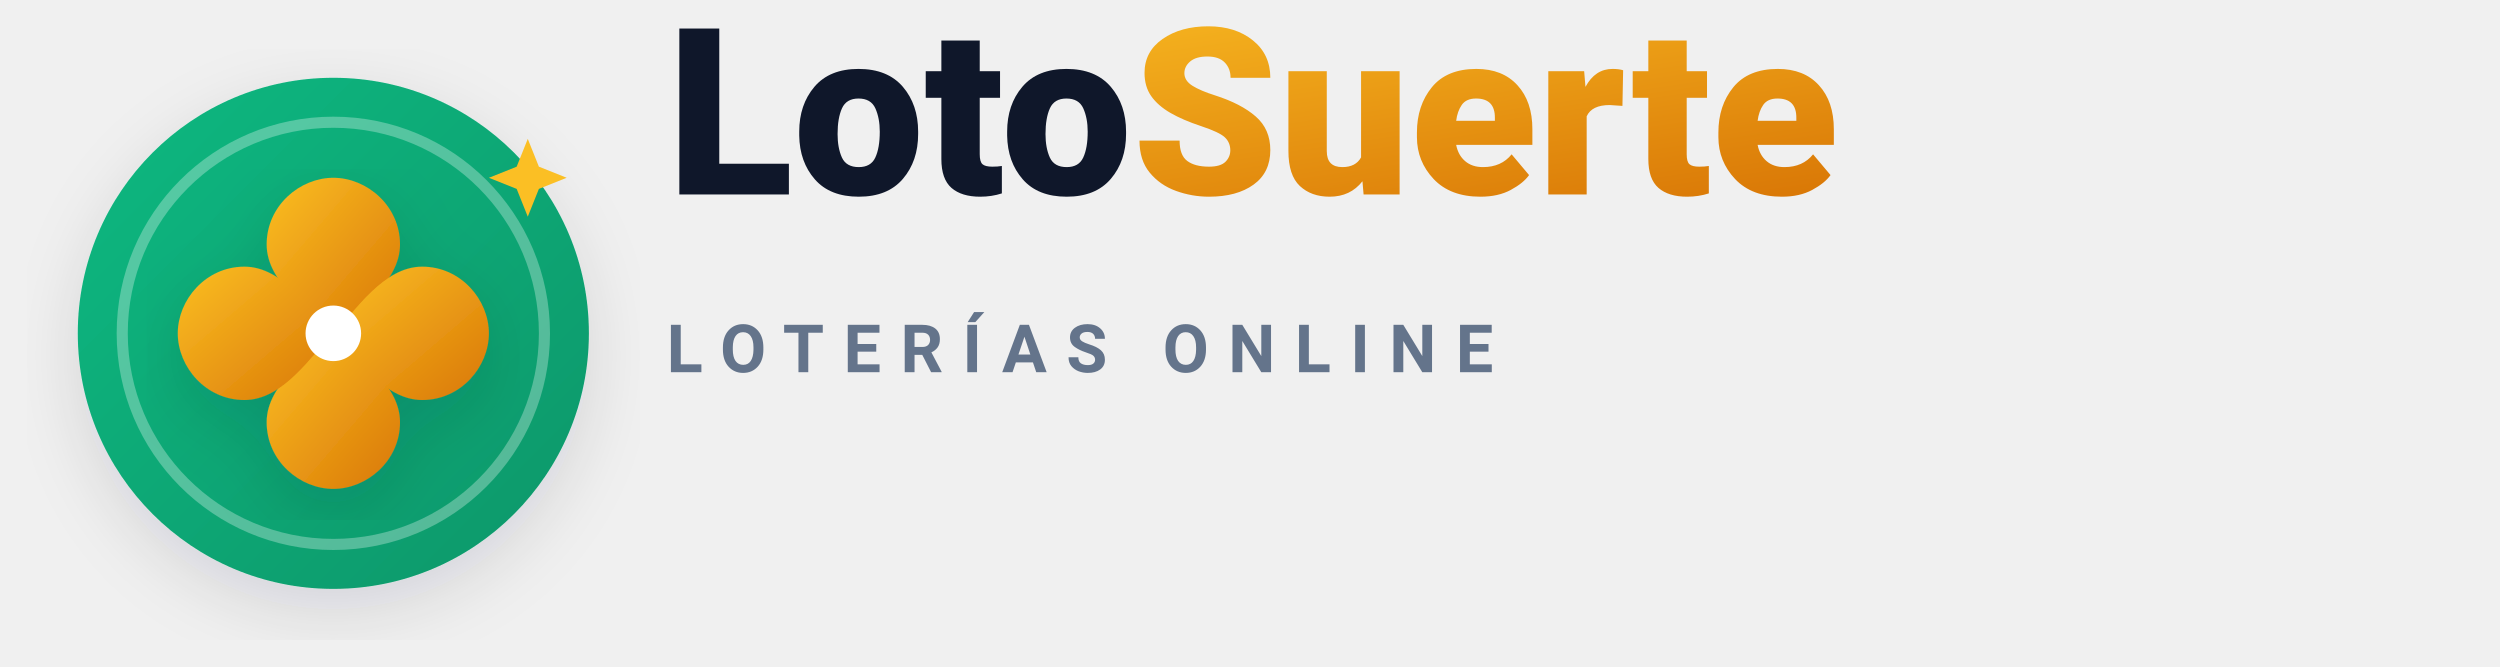
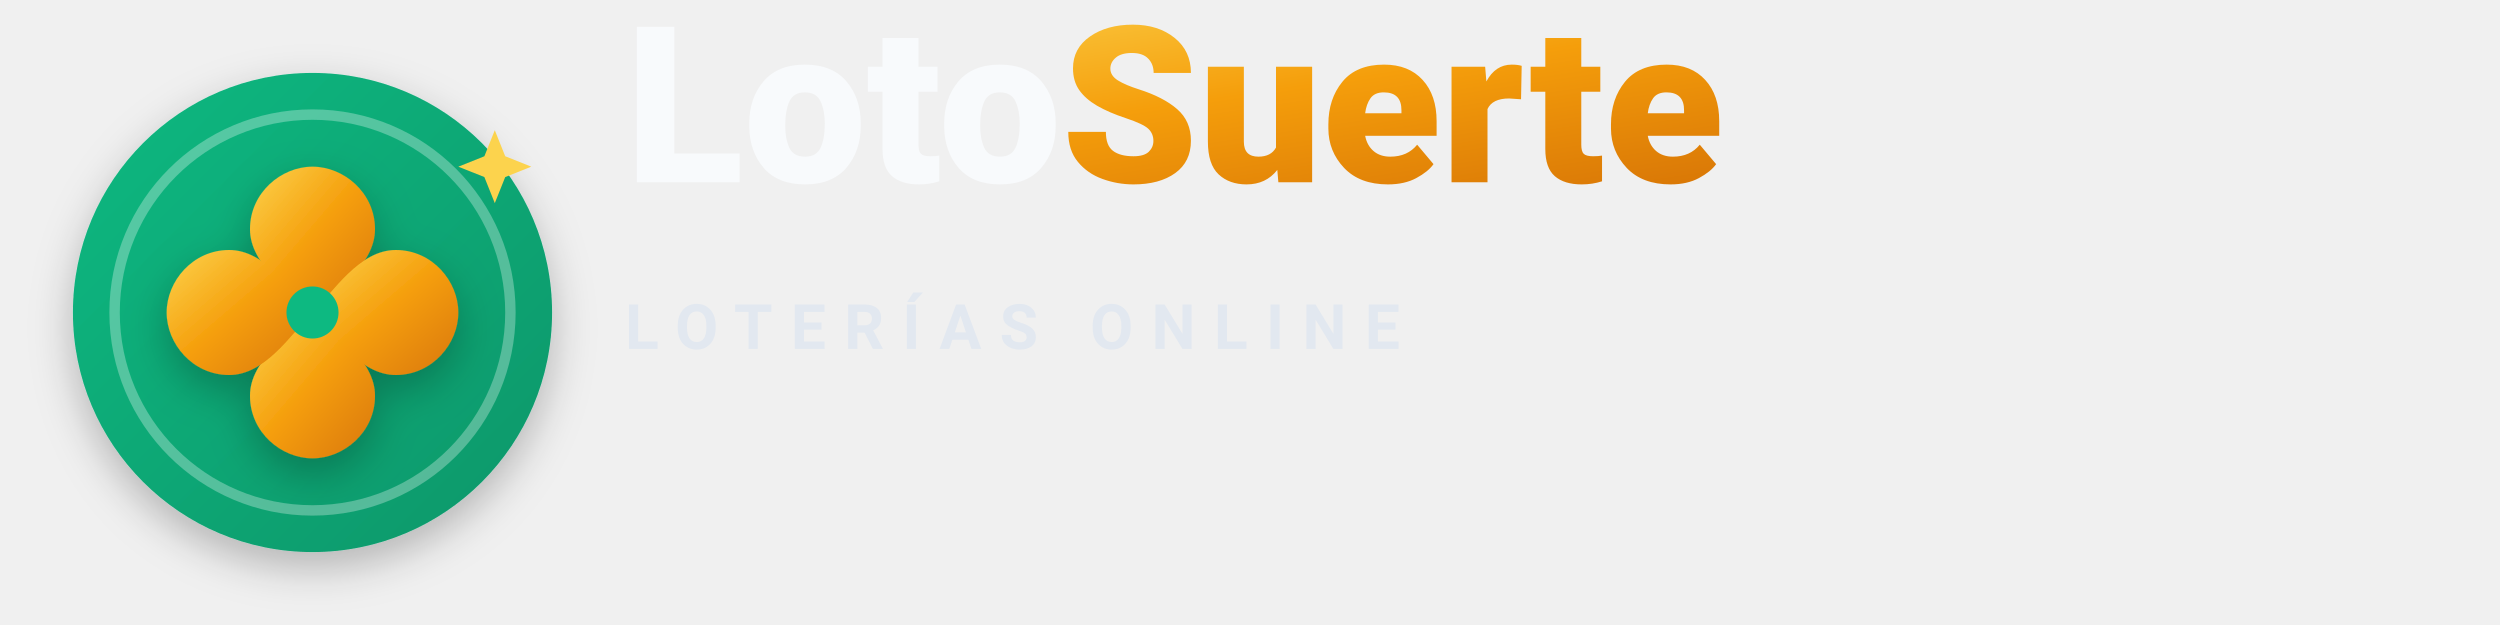
- <svg xmlns="http://www.w3.org/2000/svg" viewBox="0 0 450 120" width="100%" height="100%">
+ <svg xmlns="http://www.w3.org/2000/svg" viewBox="0 0 480 120" width="100%" height="100%">
  <defs>
    <linearGradient id="emerald" x1="0%" y1="0%" x2="100%" y2="100%">
      <stop offset="0%" stop-color="#10B981" />
      <stop offset="100%" stop-color="#059669" />
    </linearGradient>
    <linearGradient id="gold" x1="0%" y1="0%" x2="100%" y2="100%">
-       <stop offset="0%" stop-color="#FBBF24" />
+       <stop offset="0%" stop-color="#FCD34D" />
+       <stop offset="50%" stop-color="#F59E0B" />
      <stop offset="100%" stop-color="#D97706" />
    </linearGradient>
-     <filter id="soft-shadow" x="-10%" y="-10%" width="120%" height="120%">
-       <feDropShadow dx="0" dy="4" stdDeviation="6" flood-color="#0F172A" flood-opacity="0.12" />
+     <filter id="soft-shadow" x="-20%" y="-20%" width="140%" height="140%">
+       <feDropShadow dx="0" dy="3" stdDeviation="4" flood-color="#000000" flood-opacity="0.25" />
    </filter>
  </defs>
  <g transform="translate(10, 10)">
    <circle cx="50" cy="50" r="46" fill="url(#emerald)" filter="url(#soft-shadow)" />
    <circle cx="50" cy="50" r="38" fill="none" stroke="#FFFFFF" stroke-width="2" opacity="0.3" />
    <g fill="url(#gold)" filter="url(#soft-shadow)">
      <path d="M 50,22 C 44,22 38,27 38,34 C 38,41 46,46 50,50 C 54,46 62,41 62,34 C 62,27 56,22 50,22 Z" />
      <path d="M 50,78 C 44,78 38,73 38,66 C 38,59 46,54 50,50 C 54,54 62,59 62,66 C 62,73 56,78 50,78 Z" />
      <path d="M 22,50 C 22,44 27,38 34,38 C 41,38 46,46 50,50 C 46,54 41,62 34,62 C 27,62 22,56 22,50 Z" />
      <path d="M 78,50 C 78,44 73,38 66,38 C 59,38 54,46 50,50 C 54,54 59,62 66,62 C 73,62 78,56 78,50 Z" />
-       <circle cx="50" cy="50" r="5" fill="#FFFFFF" />
+       <circle cx="50" cy="50" r="5" fill="#10B981" />
    </g>
-     <path d="M 85,15 L 87,20 L 92,22 L 87,24 L 85,29 L 83,24 L 78,22 L 83,20 Z" fill="#FBBF24" />
+     <path d="M 85,15 L 87,20 L 92,22 L 87,24 L 85,29 L 83,24 L 78,22 L 83,20 Z" fill="#FCD34D" />
  </g>
  <g transform="translate(120, 35)">
-     <text font-family="-apple-system, BlinkMacSystemFont, 'Segoe UI', Roboto, sans-serif" font-size="42" font-weight="800" fill="#0F172A">
+     <text font-family="-apple-system, BlinkMacSystemFont, 'Segoe UI', Roboto, sans-serif" font-size="42" font-weight="800" fill="#F8FAFC">
      Loto<tspan fill="url(#gold)">Suerte</tspan>
    </text>
-     <text y="32" font-family="-apple-system, BlinkMacSystemFont, 'Segoe UI', Roboto, sans-serif" font-size="12" font-weight="600" fill="#64748B" letter-spacing="3.5">
+     <text y="32" font-family="-apple-system, BlinkMacSystemFont, 'Segoe UI', Roboto, sans-serif" font-size="12" font-weight="600" fill="#E2E8F0" letter-spacing="3.5">
      LOTERÍAS ONLINE
    </text>
  </g>
</svg>
